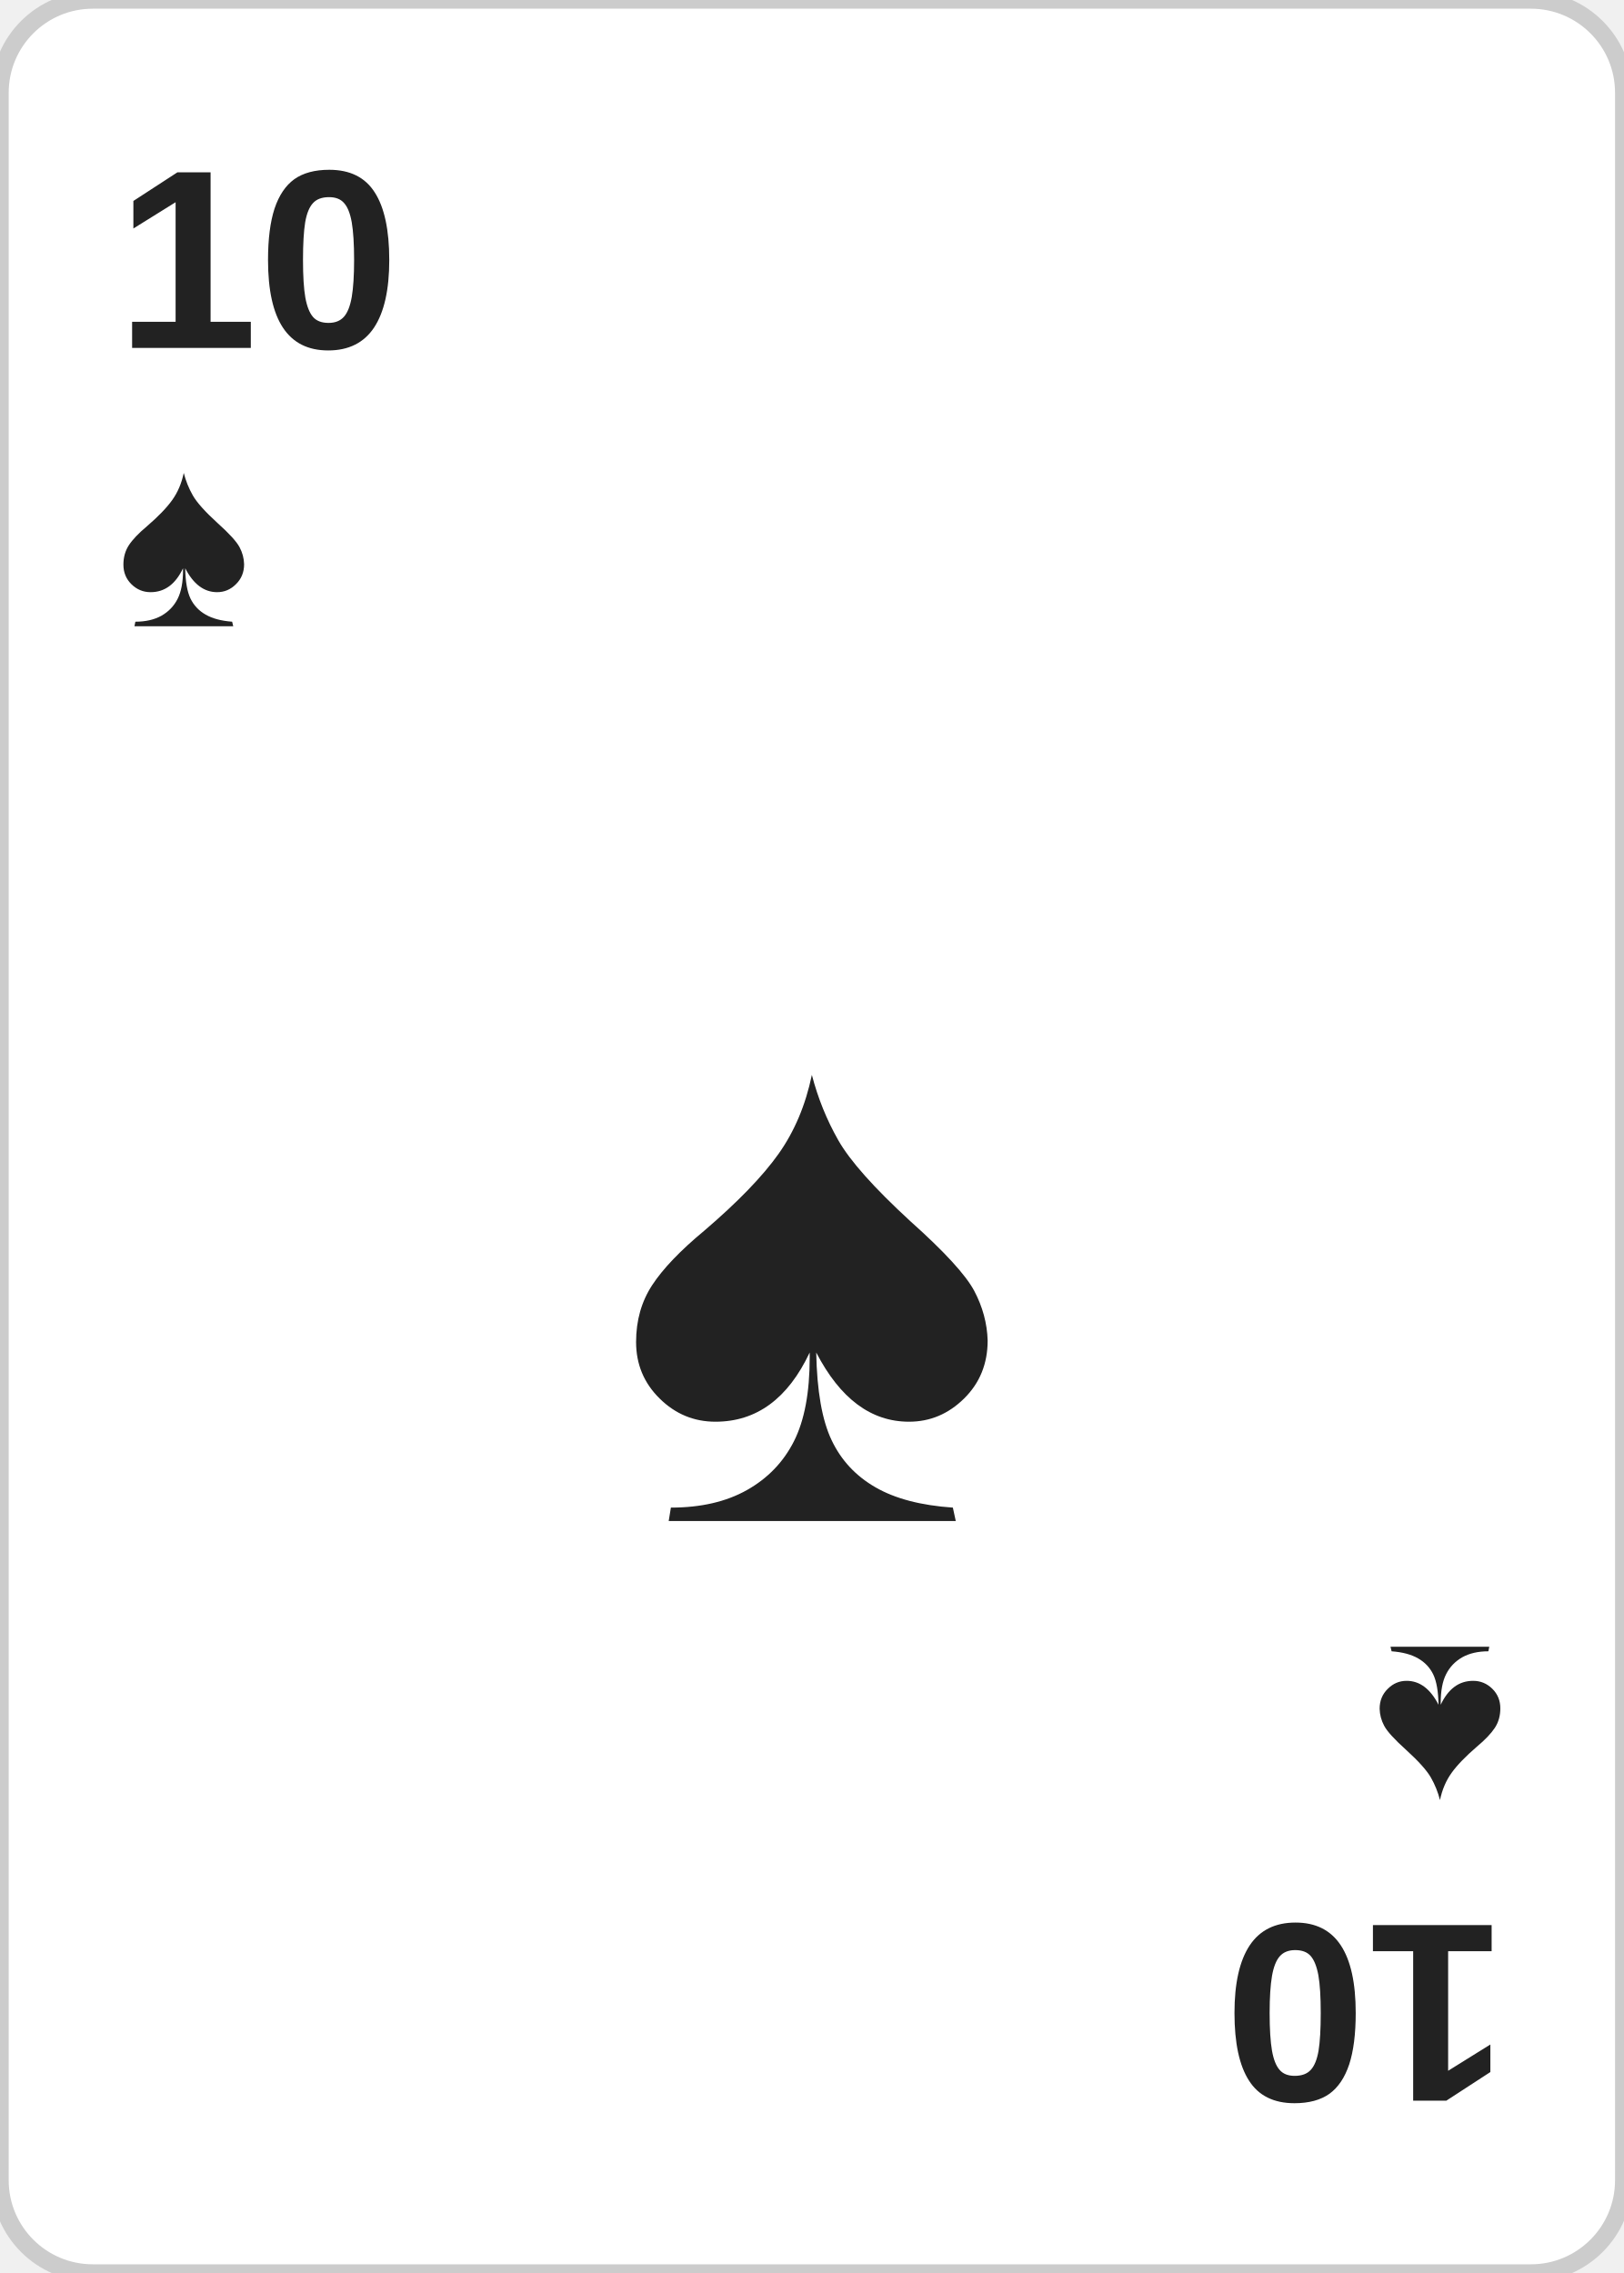
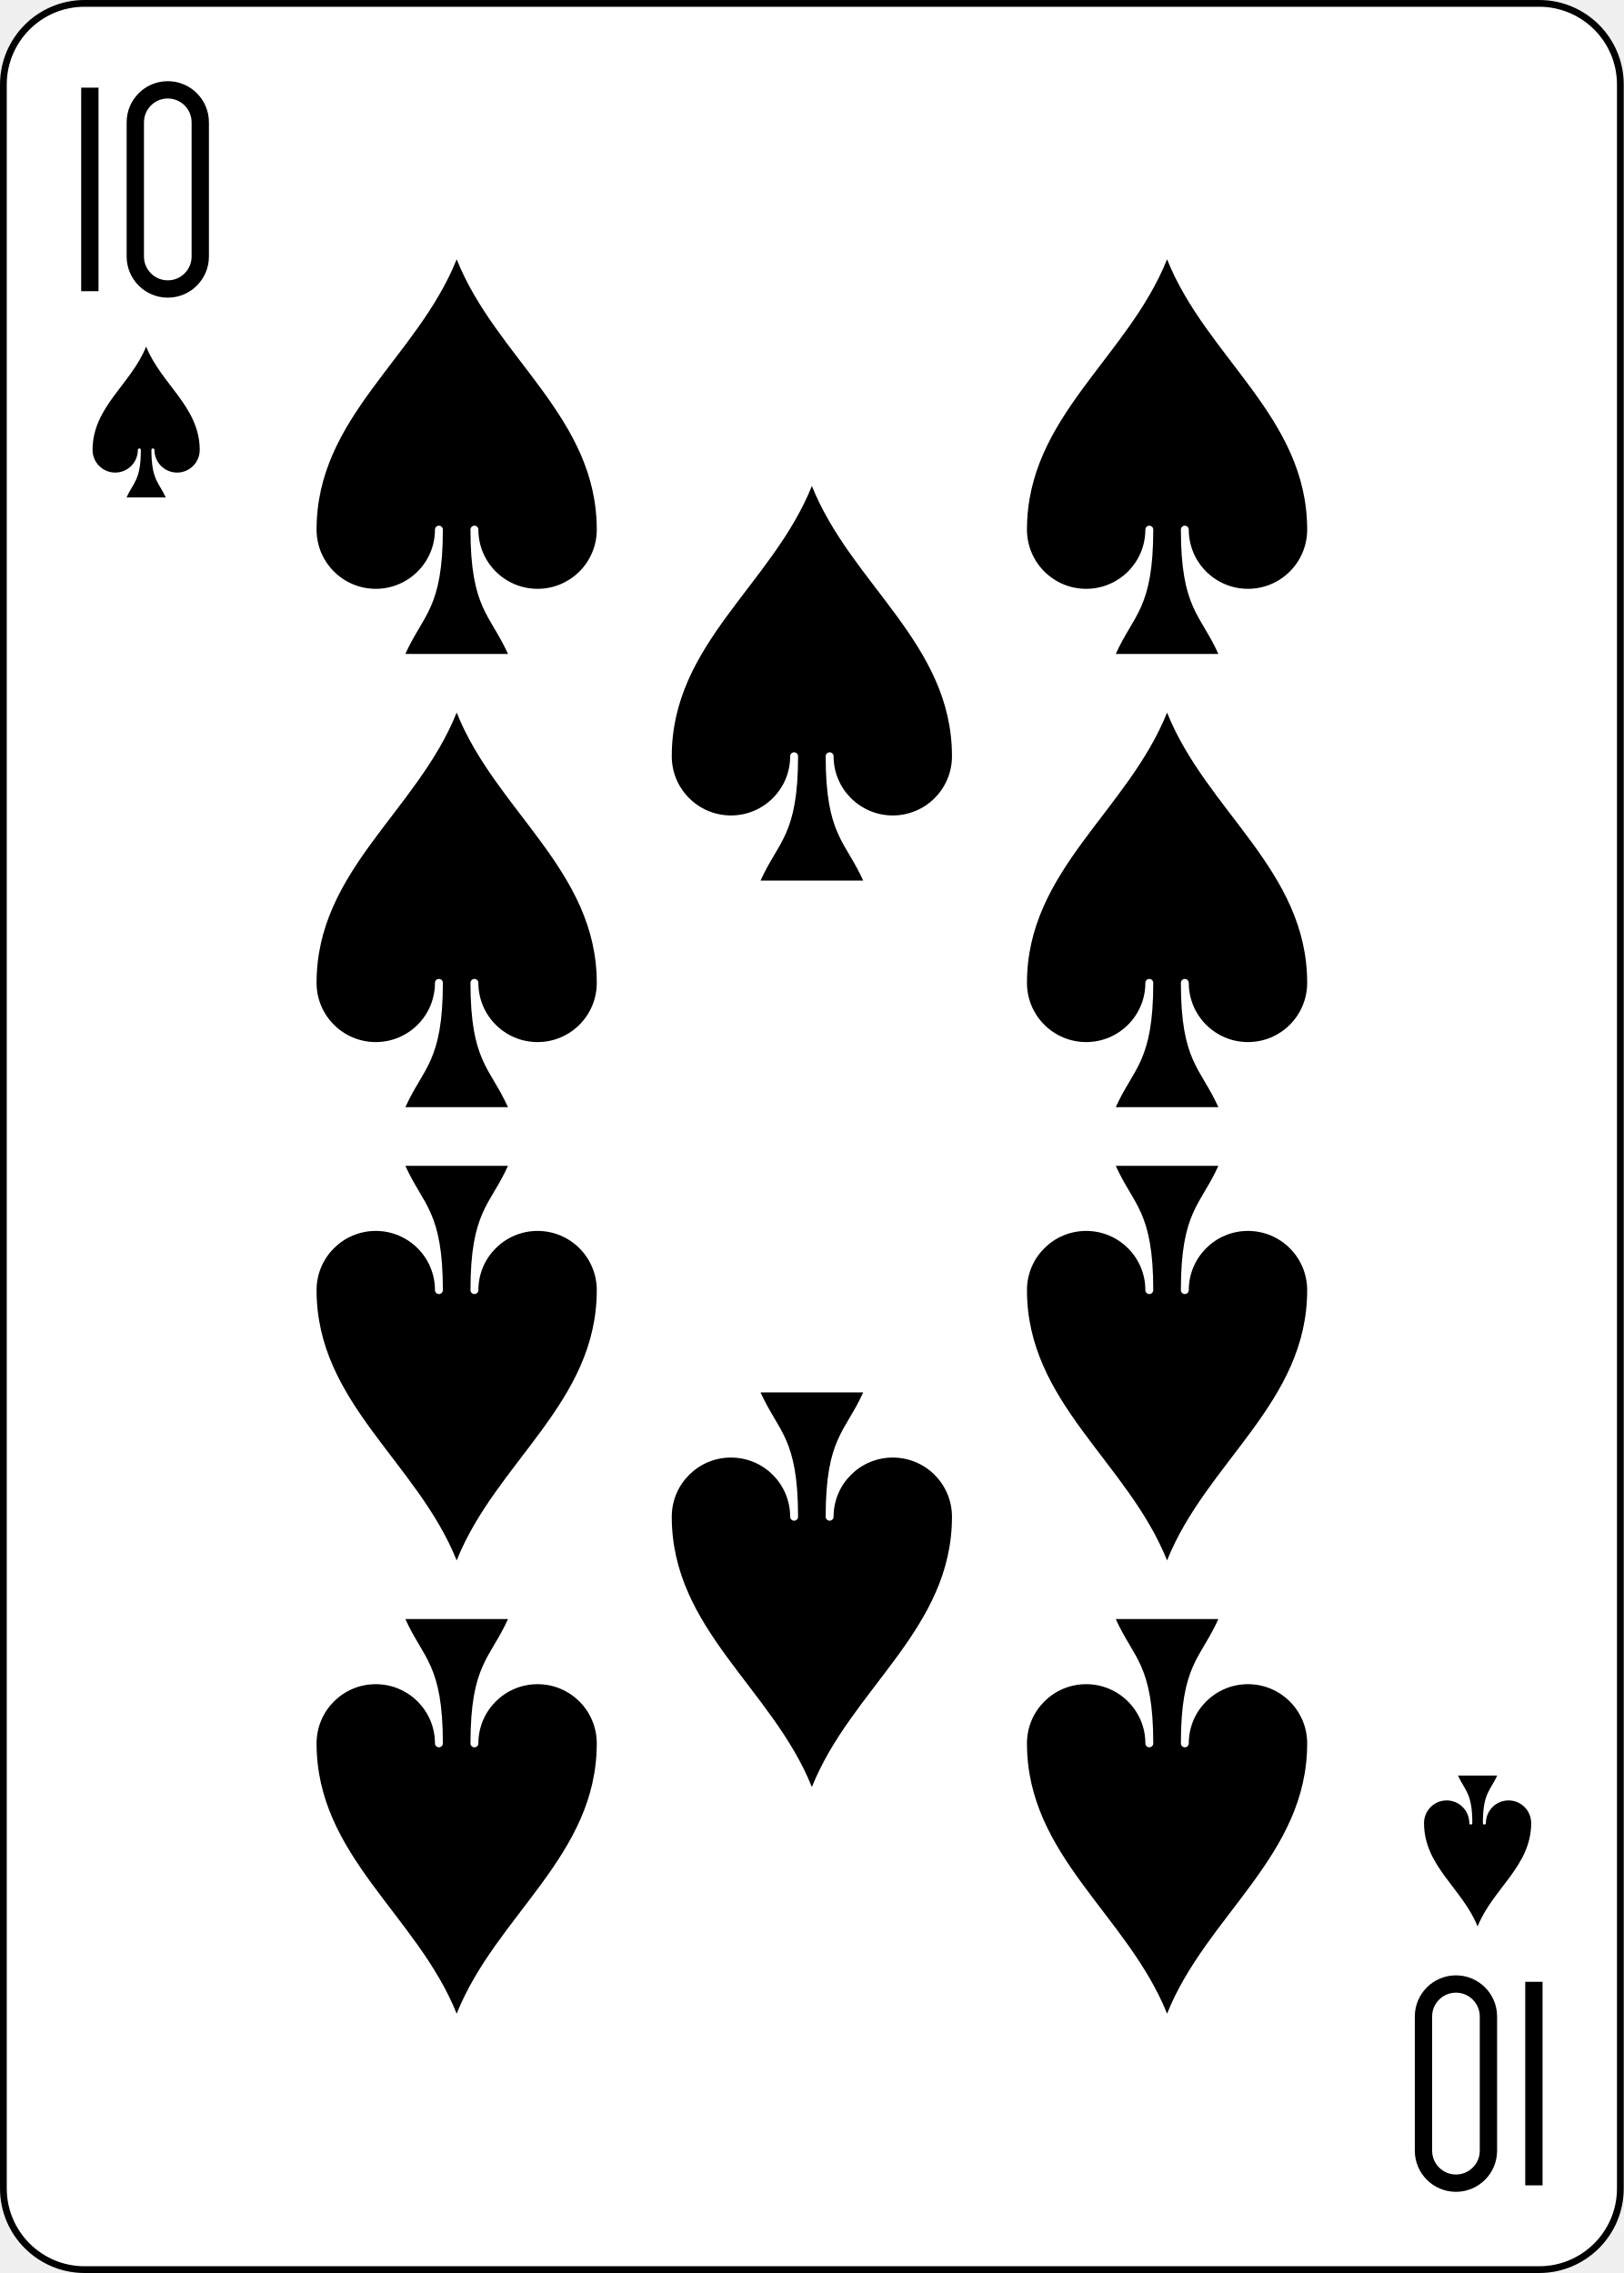
- <svg xmlns="http://www.w3.org/2000/svg" viewBox="0 0 140 196">
-   <rect width="140" height="196" rx="8" ry="8" fill="white" stroke="#cccccc" stroke-width="1.5" />
-   <text x="10" y="30" font-family="Arial,sans-serif" font-size="22" font-weight="bold" fill="#222222">10</text>
-   <text x="10" y="54" font-family="Arial,sans-serif" font-size="22" fill="#222222">♠</text>
-   <text x="70" y="113" font-family="Arial,sans-serif" font-size="64" text-anchor="middle" dominant-baseline="middle" fill="#222222">♠</text>
-   <g transform="rotate(180,70,98)">
-     <text x="10" y="30" font-family="Arial,sans-serif" font-size="22" font-weight="bold" fill="#222222">10</text>
-     <text x="10" y="54" font-family="Arial,sans-serif" font-size="22" fill="#222222">♠</text>
+ <svg xmlns="http://www.w3.org/2000/svg" xmlns:xlink="http://www.w3.org/1999/xlink" class="card" face="TS" height="3.5in" preserveAspectRatio="none" viewBox="-120 -168 240 336" width="2.5in">
+   <defs>
+     <symbol id="SST" viewBox="-600 -600 1200 1200" preserveAspectRatio="xMinYMid">
+       <path d="M0 -500C100 -250 355 -100 355 185A150 150 0 0 1 55 185A10 10 0 0 0 35 185C35 385 85 400 130 500L-130 500C-85 400 -35 385 -35 185A10 10 0 0 0 -55 185A150 150 0 0 1 -355 185C-355 -100 -100 -250 0 -500Z" fill="black" />
+     </symbol>
+     <symbol id="VST" viewBox="-500 -500 1000 1000" preserveAspectRatio="xMinYMid">
+       <path d="M-260 430L-260 -430M-50 0L-50 -310A150 150 0 0 1 250 -310L250 310A150 150 0 0 1 -50 310Z" stroke="black" stroke-width="80" stroke-linecap="square" stroke-miterlimit="1.5" fill="none" />
+     </symbol>
+   </defs>
+   <rect width="239" height="335" x="-119.5" y="-167.5" rx="12" ry="12" fill="white" stroke="black" />
+   <use xlink:href="#VST" height="32" width="32" x="-114.4" y="-156" />
+   <use xlink:href="#SST" height="26.769" width="26.769" x="-111.784" y="-119" />
+   <use xlink:href="#SST" height="70" width="70" x="-87.501" y="-135.501" />
+   <use xlink:href="#SST" height="70" width="70" x="17.501" y="-135.501" />
+   <use xlink:href="#SST" height="70" width="70" x="-87.501" y="-68.5" />
+   <use xlink:href="#SST" height="70" width="70" x="17.501" y="-68.5" />
+   <use xlink:href="#SST" height="70" width="70" x="-35" y="-102" />
+   <g transform="rotate(180)">
+     <use xlink:href="#VST" height="32" width="32" x="-114.4" y="-156" />
+     <use xlink:href="#SST" height="26.769" width="26.769" x="-111.784" y="-119" />
+     <use xlink:href="#SST" height="70" width="70" x="-87.501" y="-135.501" />
+     <use xlink:href="#SST" height="70" width="70" x="17.501" y="-135.501" />
+     <use xlink:href="#SST" height="70" width="70" x="-87.501" y="-68.5" />
+     <use xlink:href="#SST" height="70" width="70" x="17.501" y="-68.5" />
+     <use xlink:href="#SST" height="70" width="70" x="-35" y="-102" />
  </g>
</svg>
